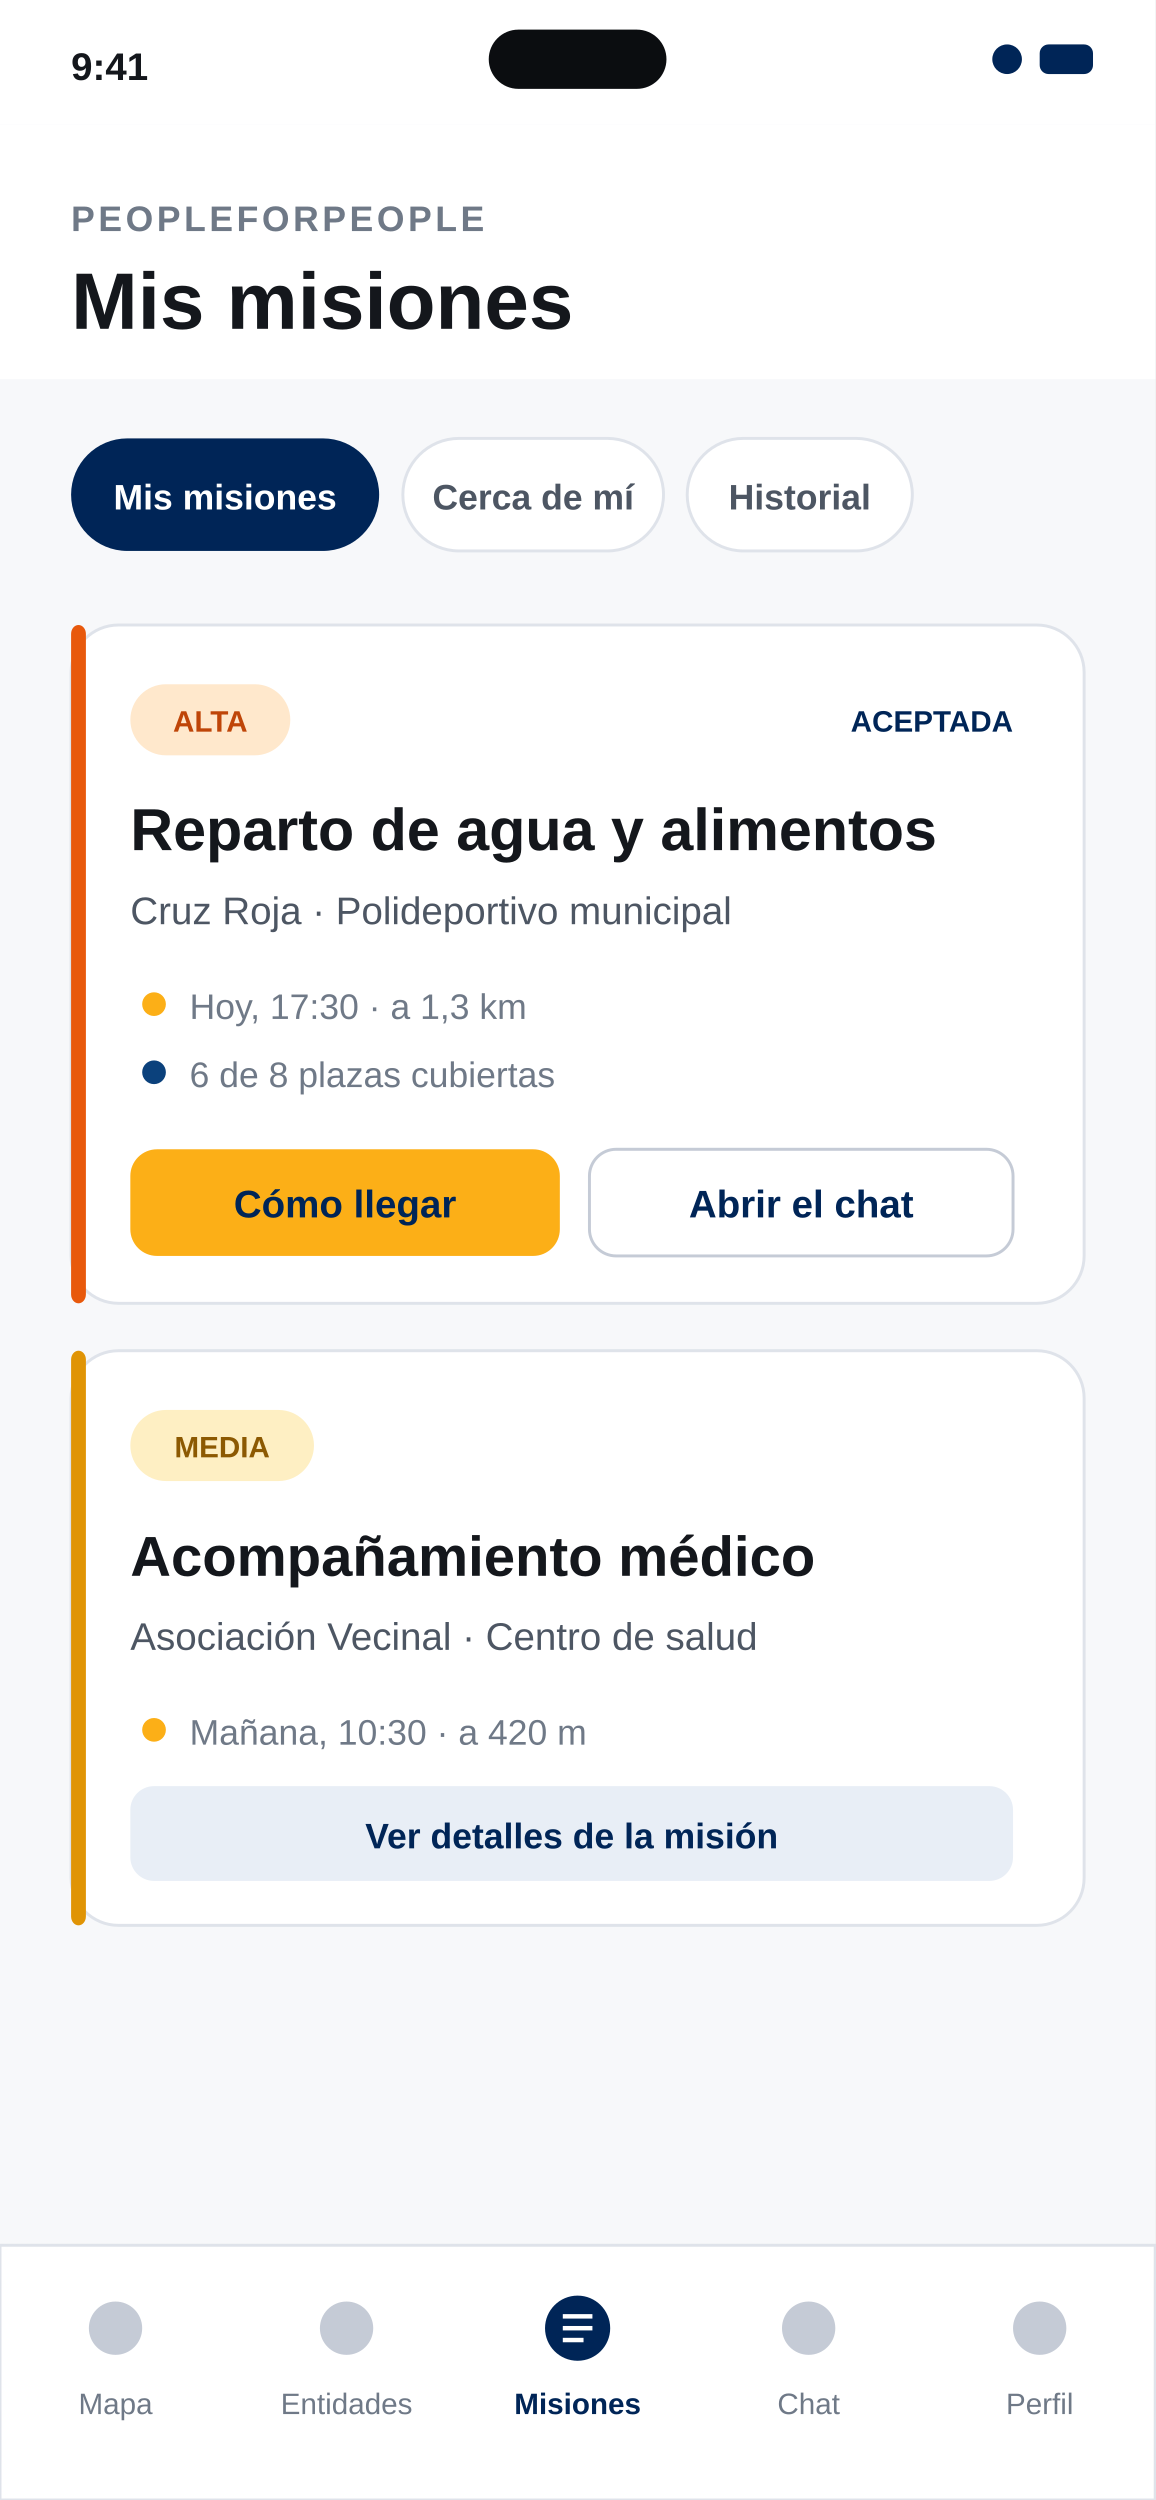
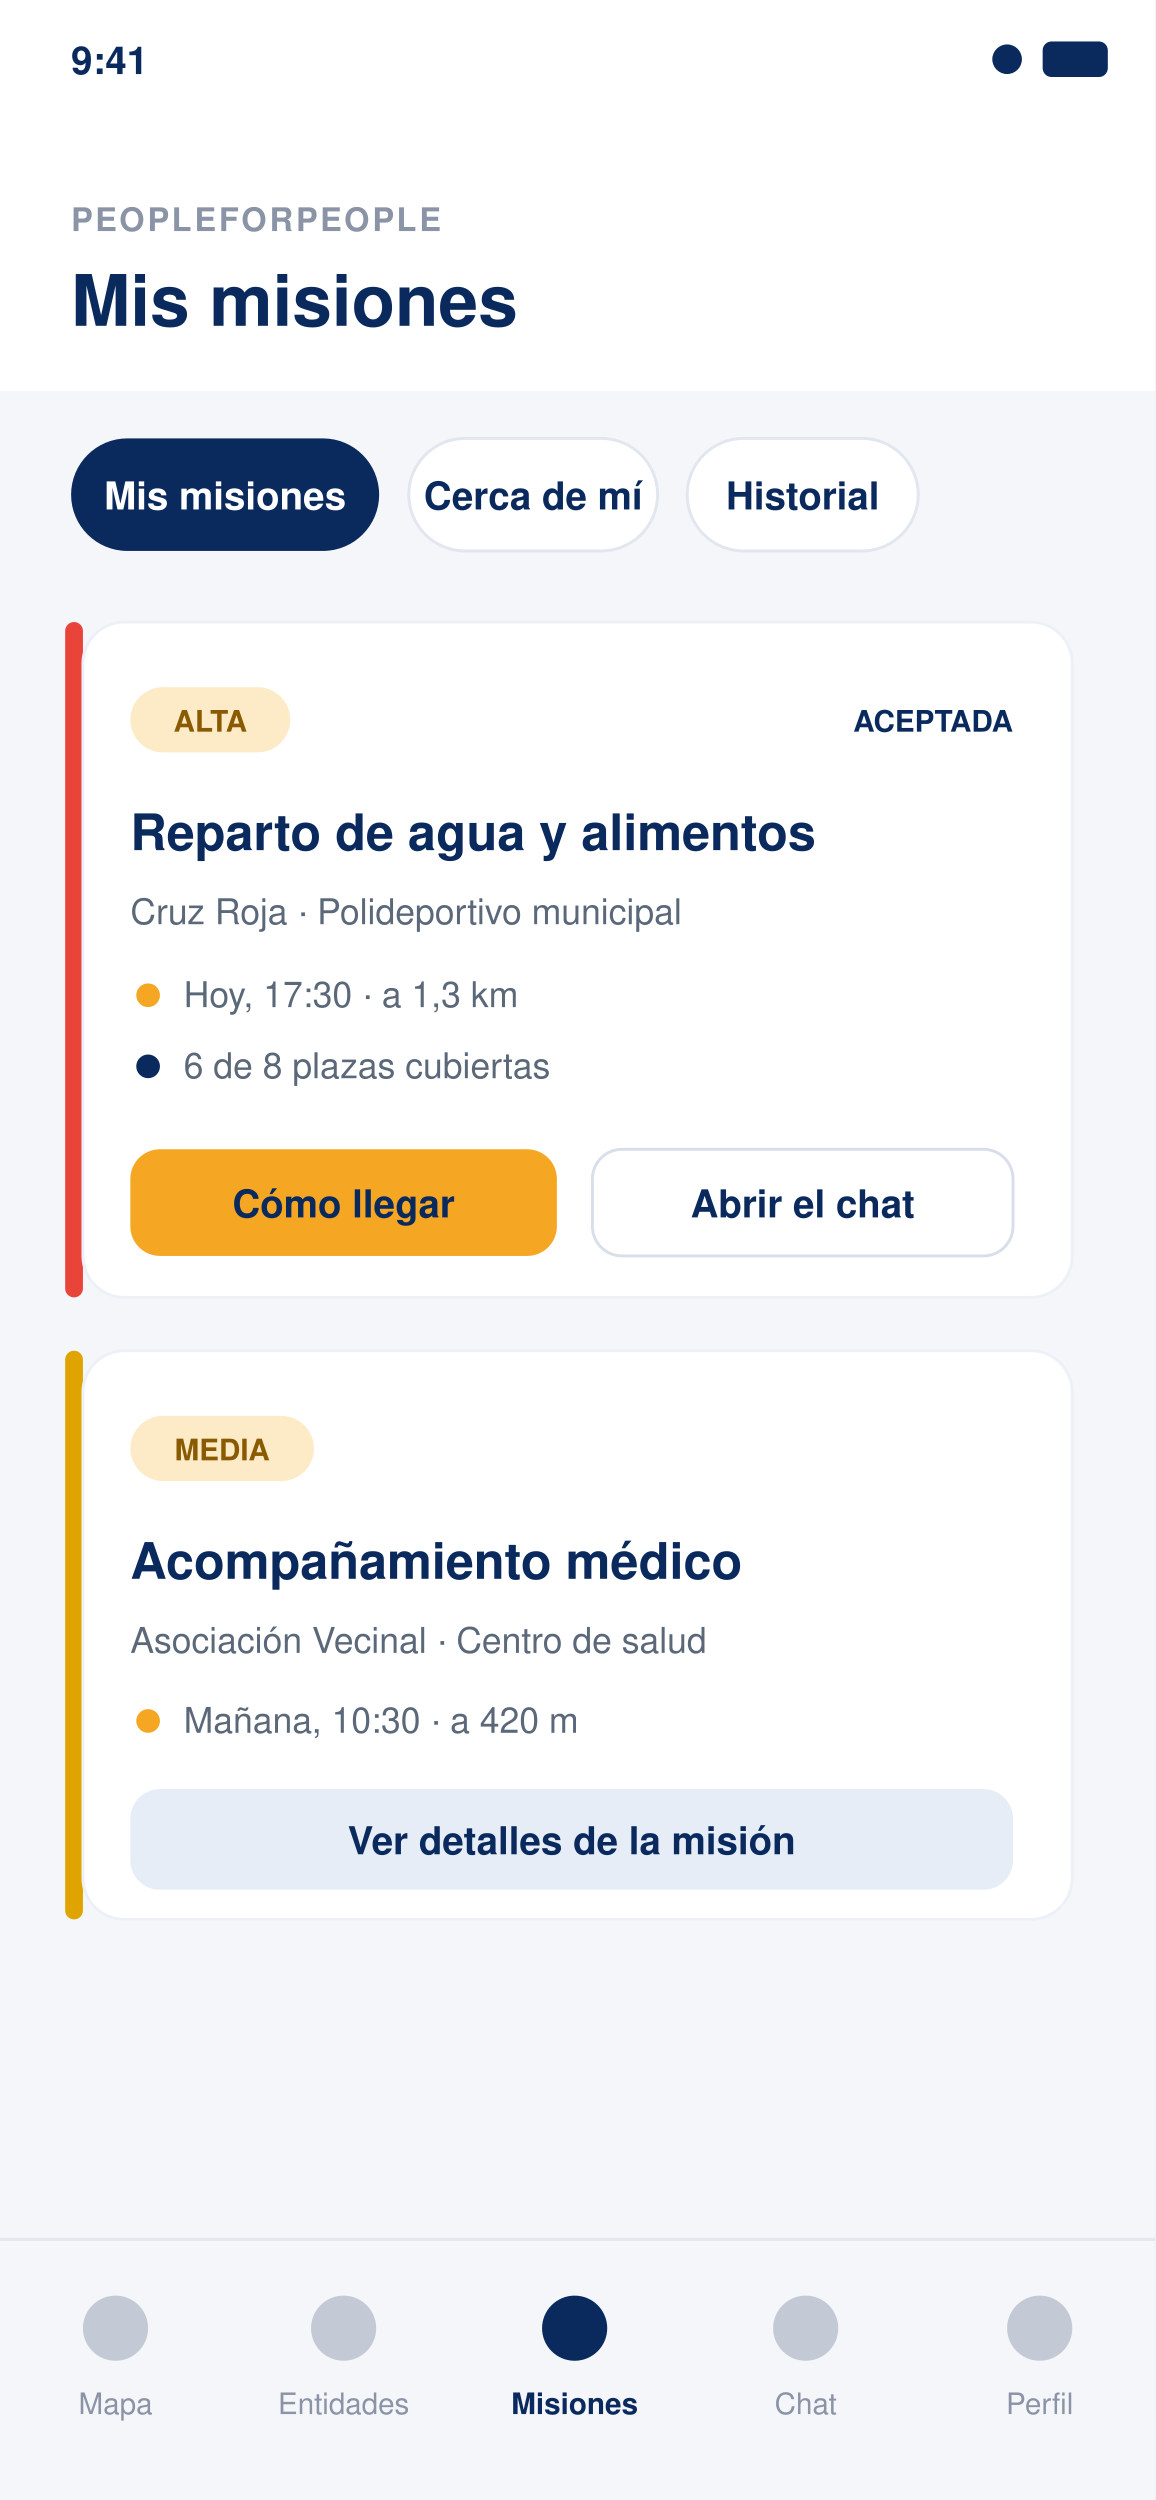
- <svg xmlns="http://www.w3.org/2000/svg" width="390" height="844" viewBox="0 0 390 844">
-   <rect width="390" height="844" fill="#F7F8FA" />
-   <rect width="390" height="42" fill="#FFFFFF" />
-   <text x="24" y="27" font-family="Arial,sans-serif" font-size="13" font-weight="700" fill="#14171C">9:41</text>
-   <rect x="165" y="10" width="60" height="20" rx="10" fill="#0B0D10" />
-   <circle cx="340" cy="20" r="5" fill="#002557" />
-   <rect x="351" y="15" width="18" height="10" rx="3" fill="#002557" />
-   <rect y="42" width="390" height="86" fill="#FFFFFF" />
-   <text x="24" y="78" font-family="Arial,sans-serif" font-size="12" font-weight="700" letter-spacing="1.2" fill="#6F7987">PEOPLEFORPEOPLE</text>
-   <text x="24" y="111" font-family="Arial,sans-serif" font-size="27" font-weight="700" fill="#14171C">Mis misiones</text>
-   <g transform="translate(24 148)">
-     <rect width="104" height="38" rx="19" fill="#002557" />
-     <text x="52" y="24" text-anchor="middle" font-family="Arial,sans-serif" font-size="12" font-weight="700" fill="#FFFFFF">Mis misiones</text>
-     <rect x="112" width="88" height="38" rx="19" fill="#FFFFFF" stroke="#DFE3EA" />
-     <text x="156" y="24" text-anchor="middle" font-family="Arial,sans-serif" font-size="12" font-weight="700" fill="#4D5663">Cerca de mí</text>
-     <rect x="208" width="76" height="38" rx="19" fill="#FFFFFF" stroke="#DFE3EA" />
-     <text x="246" y="24" text-anchor="middle" font-family="Arial,sans-serif" font-size="12" font-weight="700" fill="#4D5663">Historial</text>
+ <svg xmlns="http://www.w3.org/2000/svg" width="390" height="844" viewBox="0 0 390 844" font-family="Helvetica, Arial, sans-serif">
+   <rect width="390" height="844" fill="#F4F6FA" />
+   <rect width="390" height="132" fill="#fff" />
+   <text x="24" y="25" fill="#0A2A5E" font-size="13" font-weight="700">9:41</text>
+   <circle cx="340" cy="20" r="5" fill="#0A2A5E" />
+   <rect x="352" y="14" width="22" height="12" rx="3" fill="#0A2A5E" />
+   <text x="24" y="78" fill="#8A94A6" font-size="11" font-weight="700" letter-spacing="1">PEOPLEFORPEOPLE</text>
+   <text x="24" y="110" fill="#0A2A5E" font-size="24" font-weight="700">Mis misiones</text>
+   <rect x="24" y="148" width="104" height="38" rx="19" fill="#0A2A5E" />
+   <text x="76" y="172" fill="#fff" font-size="13" font-weight="700" text-anchor="middle">Mis misiones</text>
+   <rect x="138" y="148" width="84" height="38" rx="19" fill="#fff" stroke="#E1E6EF" />
+   <text x="180" y="172" fill="#0A2A5E" font-size="13" font-weight="700" text-anchor="middle">Cerca de mí</text>
+   <rect x="232" y="148" width="78" height="38" rx="19" fill="#fff" stroke="#E1E6EF" />
+   <text x="271" y="172" fill="#0A2A5E" font-size="13" font-weight="700" text-anchor="middle">Historial</text>
+   <rect x="22" y="210" width="6" height="228" rx="3" fill="#E8443A" />
+   <rect x="28" y="210" width="334" height="228" rx="14" fill="#fff" stroke="#EDF1F7" />
+   <rect x="44" y="232" width="54" height="22" rx="11" fill="#FDEBC8" />
+   <text x="71" y="247" fill="#8A5A00" font-size="10" font-weight="700" text-anchor="middle">ALTA</text>
+   <text x="342" y="247" fill="#0A2A5E" font-size="10" font-weight="700" text-anchor="end">ACEPTADA</text>
+   <text x="44" y="287" fill="#0A2A5E" font-size="17" font-weight="700">Reparto de agua y alimentos</text>
+   <text x="44" y="312" fill="#5B6879" font-size="12">Cruz Roja · Polideportivo municipal</text>
+   <circle cx="50" cy="336" r="4" fill="#F5A623" />
+   <text x="62" y="340" fill="#5B6879" font-size="12">Hoy, 17:30 · a 1,3 km</text>
+   <circle cx="50" cy="360" r="4" fill="#0A2A5E" />
+   <text x="62" y="364" fill="#5B6879" font-size="12">6 de 8 plazas cubiertas</text>
+   <rect x="44" y="388" width="144" height="36" rx="10" fill="#F5A623" />
+   <text x="116" y="411" fill="#0A2A5E" font-size="13" font-weight="700" text-anchor="middle">Cómo llegar</text>
+   <rect x="200" y="388" width="142" height="36" rx="10" fill="#fff" stroke="#D8DFEA" />
+   <text x="271" y="411" fill="#0A2A5E" font-size="13" font-weight="700" text-anchor="middle">Abrir el chat</text>
+   <rect x="22" y="456" width="6" height="192" rx="3" fill="#E0A400" />
+   <rect x="28" y="456" width="334" height="192" rx="14" fill="#fff" stroke="#EDF1F7" />
+   <rect x="44" y="478" width="62" height="22" rx="11" fill="#FDEBC8" />
+   <text x="75" y="493" fill="#8A5A00" font-size="10" font-weight="700" text-anchor="middle">MEDIA</text>
+   <text x="44" y="533" fill="#0A2A5E" font-size="17" font-weight="700">Acompañamiento médico</text>
+   <text x="44" y="558" fill="#5B6879" font-size="12">Asociación Vecinal · Centro de salud</text>
+   <circle cx="50" cy="581" r="4" fill="#F5A623" />
+   <text x="62" y="585" fill="#5B6879" font-size="12">Mañana, 10:30 · a 420 m</text>
+   <rect x="44" y="604" width="298" height="34" rx="10" fill="#E6EDF7" />
+   <text x="193" y="626" fill="#0A2A5E" font-size="13" font-weight="700" text-anchor="middle">Ver detalles de la misión</text>
+   <line x1="0" y1="756" x2="390" y2="756" stroke="#E1E6EF" />
+   <g fill="#C3CAD6">
+     <circle cx="39" cy="786" r="11" />
+     <circle cx="116" cy="786" r="11" />
+     <circle cx="272" cy="786" r="11" />
+     <circle cx="351" cy="786" r="11" />
  </g>
-   <g transform="translate(24 211)">
-     <rect width="342" height="229" rx="16" fill="#FFFFFF" stroke="#DFE3EA" />
-     <rect width="5" height="229" rx="3" fill="#E8590C" />
-     <rect x="20" y="20" width="54" height="24" rx="12" fill="#FFE8CC" />
-     <text x="47" y="36" text-anchor="middle" font-family="Arial,sans-serif" font-size="10" font-weight="700" fill="#BF4508">ALTA</text>
-     <text x="318" y="36" text-anchor="end" font-family="Arial,sans-serif" font-size="10" font-weight="700" fill="#002557">ACEPTADA</text>
-     <text x="20" y="76" font-family="Arial,sans-serif" font-size="20" font-weight="700" fill="#14171C">Reparto de agua y alimentos</text>
-     <text x="20" y="101" font-family="Arial,sans-serif" font-size="13" fill="#4D5663">Cruz Roja · Polideportivo municipal</text>
-     <circle cx="28" cy="128" r="4" fill="#FCAF17" />
-     <text x="40" y="133" font-family="Arial,sans-serif" font-size="12" fill="#6F7987">Hoy, 17:30 · a 1,3 km</text>
-     <circle cx="28" cy="151" r="4" fill="#0B417C" />
-     <text x="40" y="156" font-family="Arial,sans-serif" font-size="12" fill="#6F7987">6 de 8 plazas cubiertas</text>
-     <rect x="20" y="177" width="145" height="36" rx="9" fill="#FCAF17" />
-     <text x="92.5" y="200" text-anchor="middle" font-family="Arial,sans-serif" font-size="13" font-weight="700" fill="#002557">Cómo llegar</text>
-     <rect x="175" y="177" width="143" height="36" rx="9" fill="#FFFFFF" stroke="#C5CBD6" />
-     <text x="246.5" y="200" text-anchor="middle" font-family="Arial,sans-serif" font-size="13" font-weight="700" fill="#002557">Abrir el chat</text>
-   </g>
-   <g transform="translate(24 456)">
-     <rect width="342" height="194" rx="16" fill="#FFFFFF" stroke="#DFE3EA" />
-     <rect width="5" height="194" rx="3" fill="#E09405" />
-     <rect x="20" y="20" width="62" height="24" rx="12" fill="#FEEFC3" />
-     <text x="51" y="36" text-anchor="middle" font-family="Arial,sans-serif" font-size="10" font-weight="700" fill="#8C5902">MEDIA</text>
-     <text x="20" y="76" font-family="Arial,sans-serif" font-size="19" font-weight="700" fill="#14171C">Acompañamiento médico</text>
-     <text x="20" y="101" font-family="Arial,sans-serif" font-size="13" fill="#4D5663">Asociación Vecinal · Centro de salud</text>
-     <circle cx="28" cy="128" r="4" fill="#FCAF17" />
-     <text x="40" y="133" font-family="Arial,sans-serif" font-size="12" fill="#6F7987">Mañana, 10:30 · a 420 m</text>
-     <rect x="20" y="147" width="298" height="32" rx="8" fill="#E8EEF6" />
-     <text x="169" y="168" text-anchor="middle" font-family="Arial,sans-serif" font-size="12" font-weight="700" fill="#002557">Ver detalles de la misión</text>
-   </g>
-   <rect y="758" width="390" height="86" fill="#FFFFFF" stroke="#DFE3EA" />
-   <g font-family="Arial,sans-serif" font-size="10" text-anchor="middle">
-     <circle cx="39" cy="786" r="9" fill="#C5CBD6" />
-     <text x="39" y="815" fill="#6F7987">Mapa</text>
-     <circle cx="117" cy="786" r="9" fill="#C5CBD6" />
-     <text x="117" y="815" fill="#6F7987">Entidades</text>
-     <circle cx="195" cy="786" r="11" fill="#002557" />
-     <path d="M190 786h10M190 782h10M190 790h7" stroke="#fff" stroke-width="1.5" />
-     <text x="195" y="815" font-weight="700" fill="#002557">Misiones</text>
-     <circle cx="273" cy="786" r="9" fill="#C5CBD6" />
-     <text x="273" y="815" fill="#6F7987">Chat</text>
-     <circle cx="351" cy="786" r="9" fill="#C5CBD6" />
-     <text x="351" y="815" fill="#6F7987">Perfil</text>
+   <circle cx="194" cy="786" r="11" fill="#0A2A5E" />
+   <g font-size="10" text-anchor="middle" fill="#8A94A6">
+     <text x="39" y="815">Mapa</text>
+     <text x="116" y="815">Entidades</text>
+     <text x="194" y="815" fill="#0A2A5E" font-weight="700">Misiones</text>
+     <text x="272" y="815">Chat</text>
+     <text x="351" y="815">Perfil</text>
  </g>
</svg>
